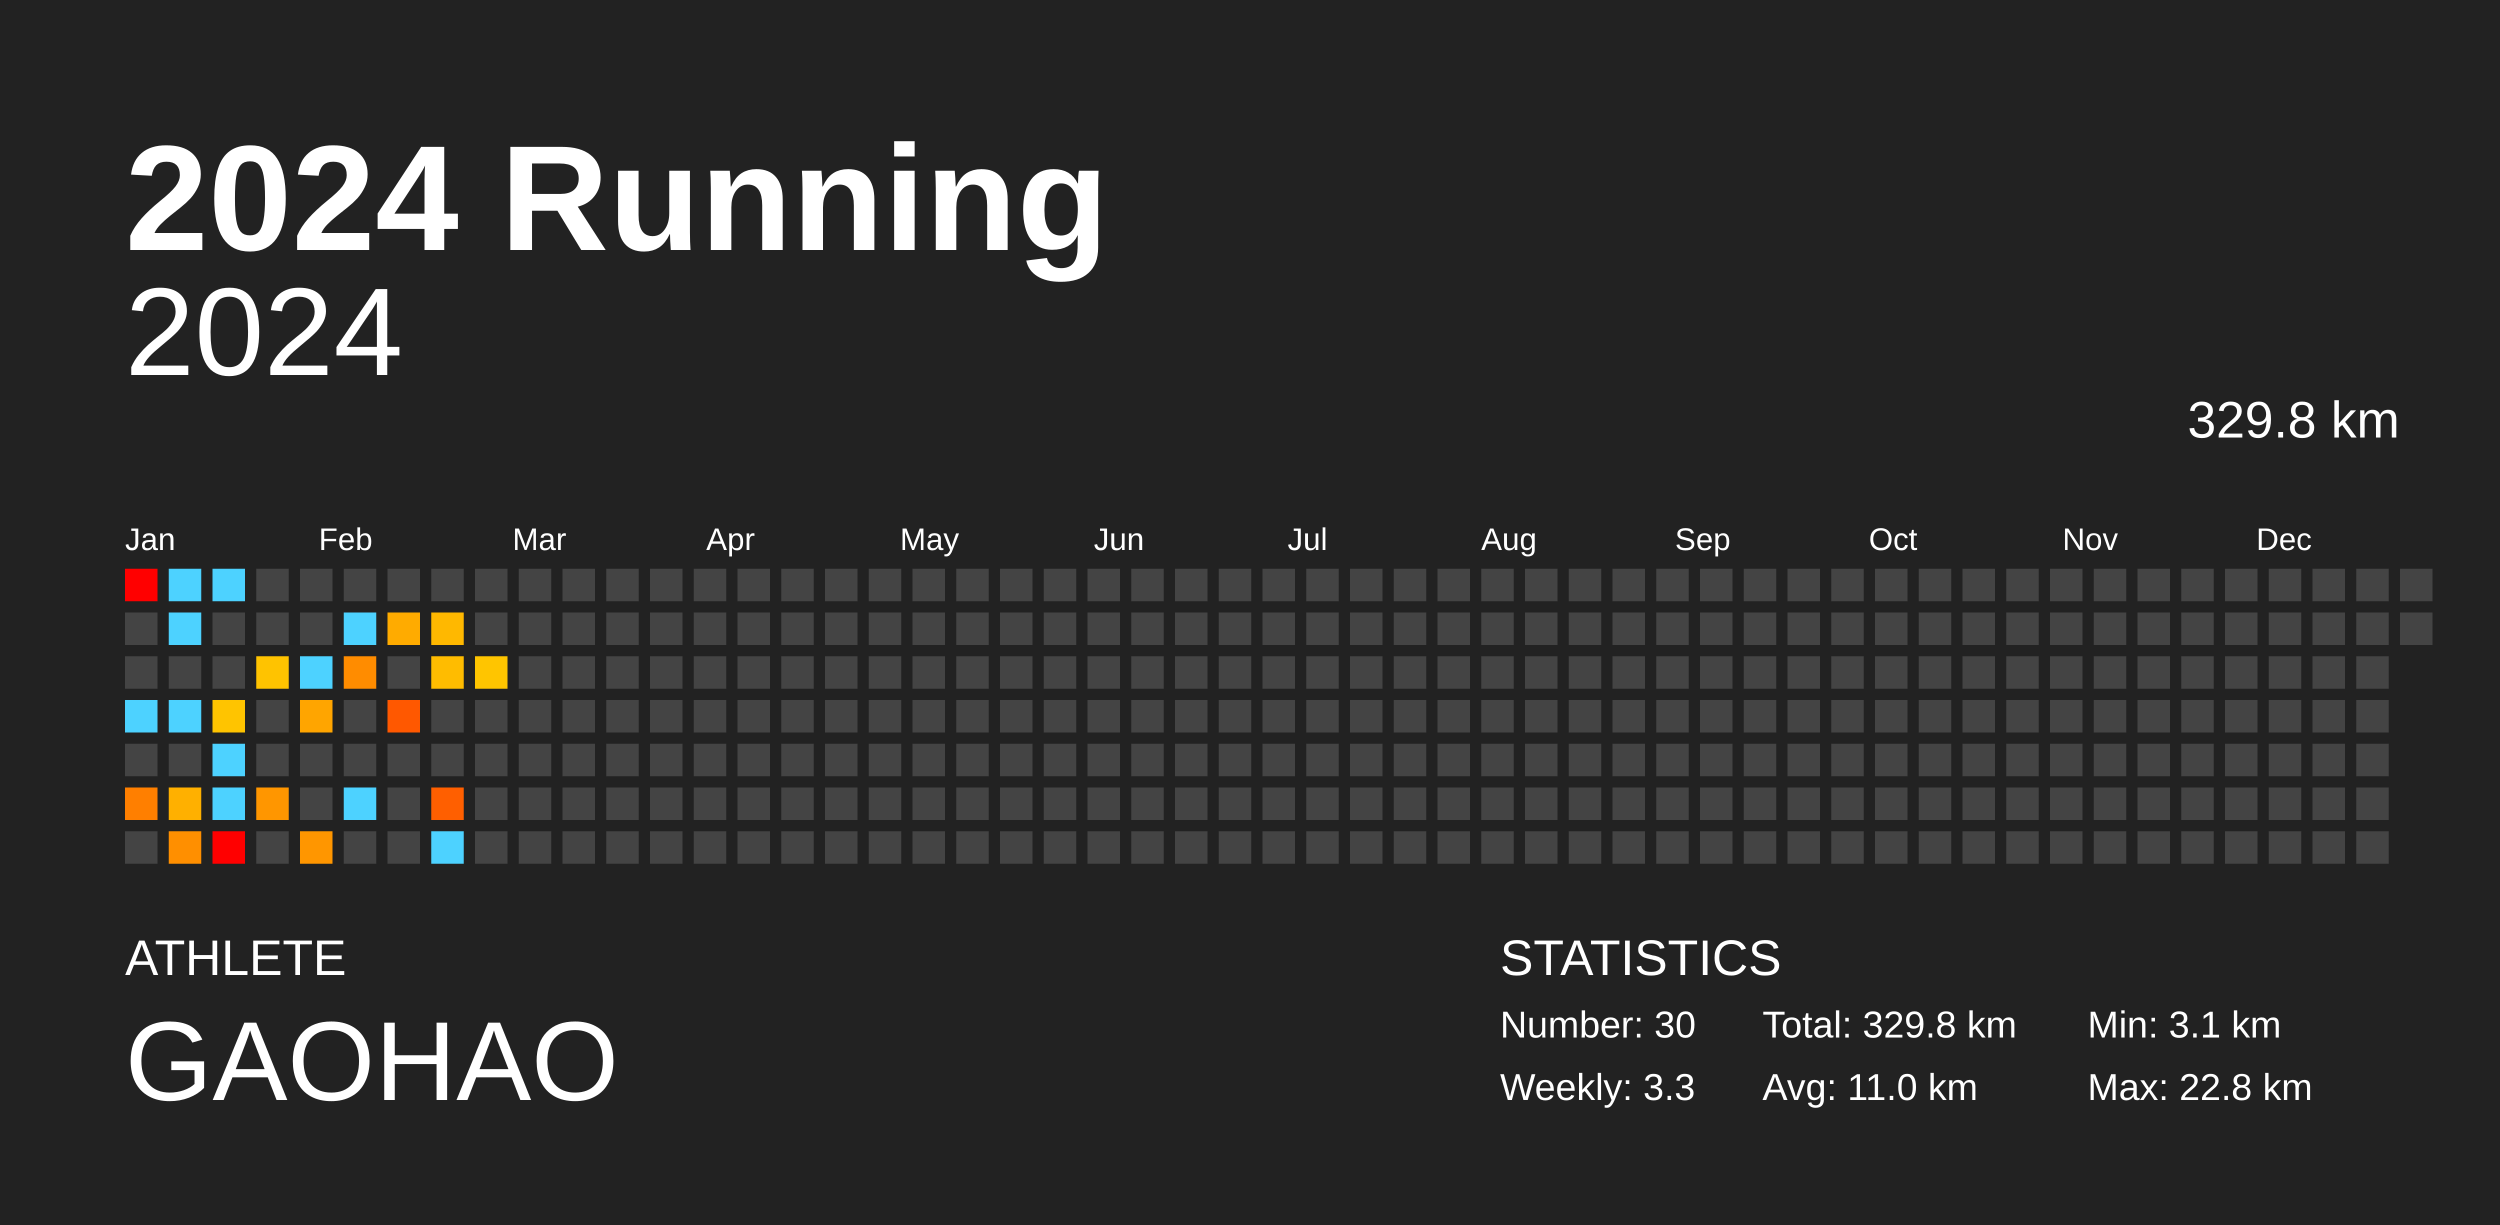
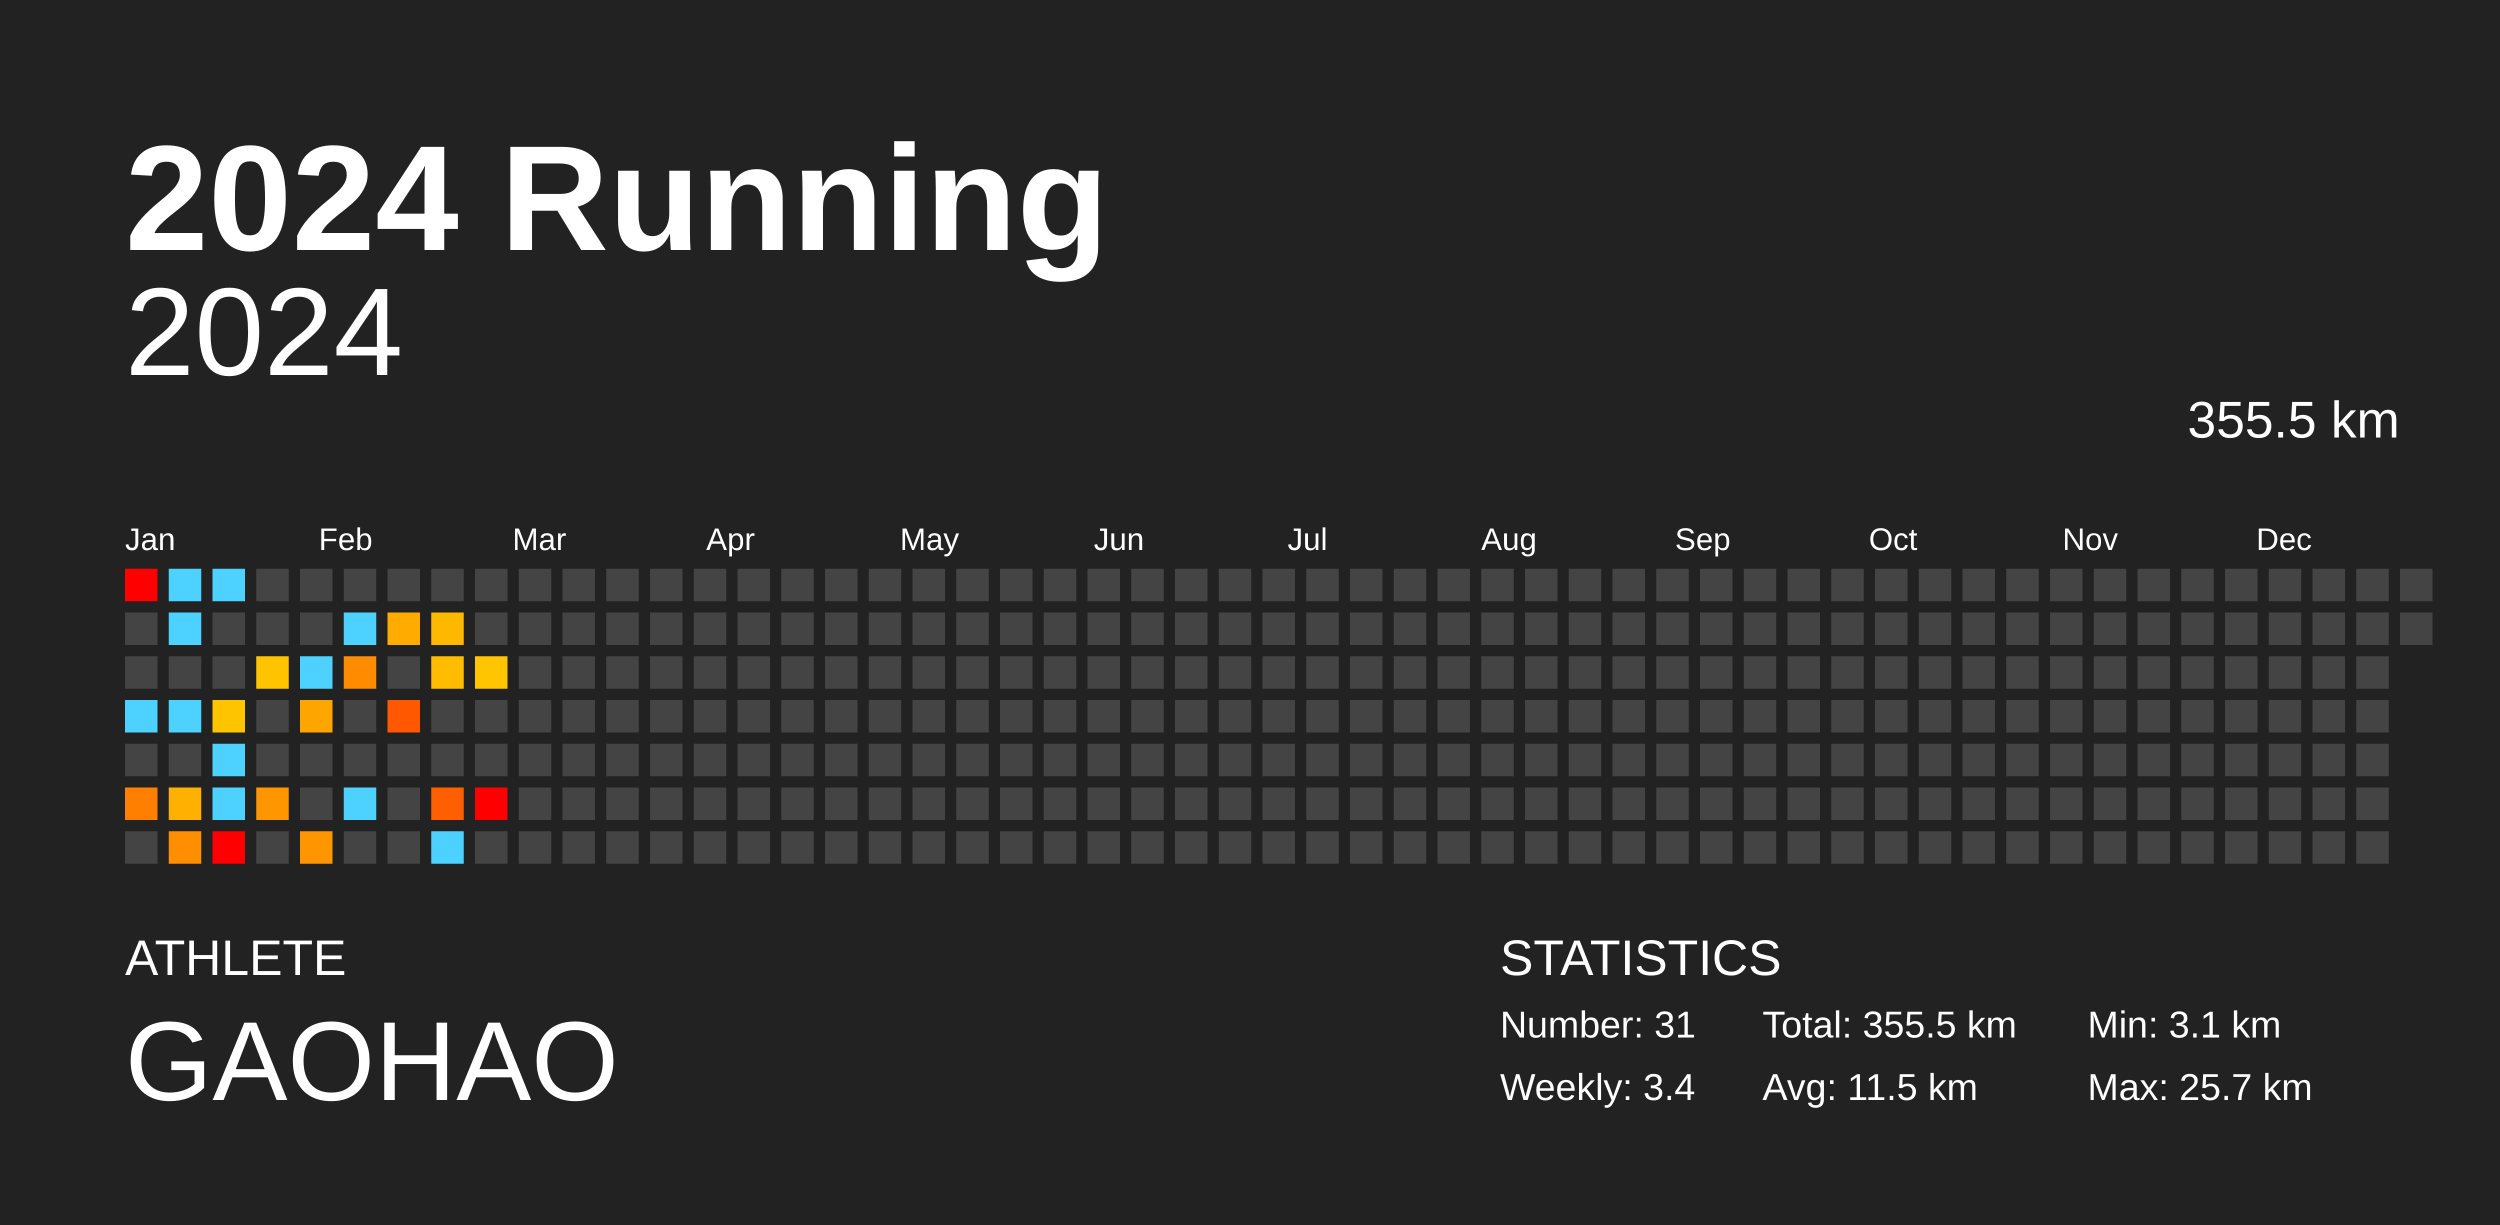
<svg xmlns="http://www.w3.org/2000/svg" baseProfile="full" height="98mm" version="1.1" viewBox="0,0,200,98" width="200mm">
  <defs />
  <rect fill="#222222" height="98" width="200" x="0" y="0" />
  <text fill="#FFFFFF" style="font-size:12px; font-family:Arial; font-weight:bold;" x="10" y="20">2024 Running</text>
  <text fill="#FFFFFF" style="font-size:4px; font-family:Arial" x="10" y="78">ATHLETE</text>
  <text fill="#FFFFFF" style="font-size:9px; font-family:Arial" x="10" y="88">GAOHAO</text>
  <text fill="#FFFFFF" style="font-size:4px; font-family:Arial" x="120" y="78">STATISTICS</text>
-   <text fill="#FFFFFF" style="font-size:3px; font-family:Arial" x="120" y="83">Number: 30</text>
-   <text fill="#FFFFFF" style="font-size:3px; font-family:Arial" x="120" y="88">Weekly: 3.3</text>
-   <text fill="#FFFFFF" style="font-size:3px; font-family:Arial" x="141" y="83">Total: 329.8 km</text>
-   <text fill="#FFFFFF" style="font-size:3px; font-family:Arial" x="141" y="88">Avg: 11.0 km</text>
+   <text fill="#FFFFFF" style="font-size:3px; font-family:Arial" x="120" y="83">Number: 31</text>
+   <text fill="#FFFFFF" style="font-size:3px; font-family:Arial" x="120" y="88">Weekly: 3.4</text>
+   <text fill="#FFFFFF" style="font-size:3px; font-family:Arial" x="141" y="83">Total: 355.5 km</text>
+   <text fill="#FFFFFF" style="font-size:3px; font-family:Arial" x="141" y="88">Avg: 11.5 km</text>
  <text fill="#FFFFFF" style="font-size:3px; font-family:Arial" x="167" y="83">Min: 3.1 km</text>
-   <text fill="#FFFFFF" style="font-size:3px; font-family:Arial" x="167" y="88">Max: 22.8 km</text>
+   <text fill="#FFFFFF" style="font-size:3px; font-family:Arial" x="167" y="88">Max: 25.7 km</text>
  <text alignment-baseline="hanging" fill="#FFFFFF" style="font-size:10.0px; font-family:Arial;" x="10" y="30">2024</text>
-   <text alignment-baseline="hanging" fill="#FFFFFF" style="font-size:4.125px; font-family:Arial;" x="175" y="35">329.8 km</text>
+   <text alignment-baseline="hanging" fill="#FFFFFF" style="font-size:4.125px; font-family:Arial;" x="175" y="35">355.5 km</text>
  <text fill="#FFFFFF" style="font-size:2.5px; font-family:Arial" x="10.0" y="44">Jan</text>
  <text fill="#FFFFFF" style="font-size:2.5px; font-family:Arial" x="25.5" y="44">Feb</text>
  <text fill="#FFFFFF" style="font-size:2.5px; font-family:Arial" x="41.0" y="44">Mar</text>
  <text fill="#FFFFFF" style="font-size:2.5px; font-family:Arial" x="56.5" y="44">Apr</text>
  <text fill="#FFFFFF" style="font-size:2.5px; font-family:Arial" x="72.0" y="44">May</text>
  <text fill="#FFFFFF" style="font-size:2.5px; font-family:Arial" x="87.5" y="44">Jun</text>
  <text fill="#FFFFFF" style="font-size:2.5px; font-family:Arial" x="103.0" y="44">Jul</text>
  <text fill="#FFFFFF" style="font-size:2.5px; font-family:Arial" x="118.5" y="44">Aug</text>
  <text fill="#FFFFFF" style="font-size:2.5px; font-family:Arial" x="134.0" y="44">Sep</text>
  <text fill="#FFFFFF" style="font-size:2.5px; font-family:Arial" x="149.5" y="44">Oct</text>
  <text fill="#FFFFFF" style="font-size:2.5px; font-family:Arial" x="165.0" y="44">Nov</text>
  <text fill="#FFFFFF" style="font-size:2.5px; font-family:Arial" x="180.5" y="44">Dec</text>
  <rect fill="red" height="2.6" width="2.6" x="10.0" y="45.5" />
  <rect fill="#444444" height="2.6" width="2.6" x="10.0" y="49.0" />
  <rect fill="#444444" height="2.6" width="2.6" x="10.0" y="52.5" />
  <rect fill="#4dd2ff" height="2.6" width="2.6" x="10.0" y="56.0" />
  <rect fill="#444444" height="2.6" width="2.6" x="10.0" y="59.5" />
  <rect fill="#ff7f00" height="2.6" width="2.6" x="10.0" y="63.0" />
  <rect fill="#444444" height="2.6" width="2.6" x="10.0" y="66.5" />
  <rect fill="#4dd2ff" height="2.6" width="2.6" x="13.5" y="45.5" />
  <rect fill="#4dd2ff" height="2.6" width="2.6" x="13.5" y="49.0" />
  <rect fill="#444444" height="2.6" width="2.6" x="13.5" y="52.5" />
  <rect fill="#4dd2ff" height="2.6" width="2.6" x="13.5" y="56.0" />
  <rect fill="#444444" height="2.6" width="2.6" x="13.5" y="59.5" />
  <rect fill="#ffb000" height="2.6" width="2.6" x="13.5" y="63.0" />
  <rect fill="#ff8f00" height="2.6" width="2.6" x="13.5" y="66.5" />
  <rect fill="#4dd2ff" height="2.6" width="2.6" x="17.0" y="45.5" />
  <rect fill="#444444" height="2.6" width="2.6" x="17.0" y="49.0" />
  <rect fill="#444444" height="2.6" width="2.6" x="17.0" y="52.5" />
  <rect fill="#ffc400" height="2.6" width="2.6" x="17.0" y="56.0" />
  <rect fill="#4dd2ff" height="2.6" width="2.6" x="17.0" y="59.5" />
  <rect fill="#4dd2ff" height="2.6" width="2.6" x="17.0" y="63.0" />
  <rect fill="red" height="2.6" width="2.6" x="17.0" y="66.5" />
  <rect fill="#444444" height="2.6" width="2.6" x="20.5" y="45.5" />
  <rect fill="#444444" height="2.6" width="2.6" x="20.5" y="49.0" />
  <rect fill="#ffc300" height="2.6" width="2.6" x="20.5" y="52.5" />
  <rect fill="#444444" height="2.6" width="2.6" x="20.5" y="56.0" />
  <rect fill="#444444" height="2.6" width="2.6" x="20.5" y="59.5" />
  <rect fill="#ff9600" height="2.6" width="2.6" x="20.5" y="63.0" />
  <rect fill="#444444" height="2.6" width="2.6" x="20.5" y="66.5" />
  <rect fill="#444444" height="2.6" width="2.6" x="24.0" y="45.5" />
  <rect fill="#444444" height="2.6" width="2.6" x="24.0" y="49.0" />
  <rect fill="#4dd2ff" height="2.6" width="2.6" x="24.0" y="52.5" />
  <rect fill="#ffa500" height="2.6" width="2.6" x="24.0" y="56.0" />
  <rect fill="#444444" height="2.6" width="2.6" x="24.0" y="59.5" />
  <rect fill="#444444" height="2.6" width="2.6" x="24.0" y="63.0" />
  <rect fill="#ff9600" height="2.6" width="2.6" x="24.0" y="66.5" />
  <rect fill="#444444" height="2.6" width="2.6" x="27.5" y="45.5" />
  <rect fill="#4dd2ff" height="2.6" width="2.6" x="27.5" y="49.0" />
  <rect fill="#ff8c00" height="2.6" width="2.6" x="27.5" y="52.5" />
  <rect fill="#444444" height="2.6" width="2.6" x="27.5" y="56.0" />
  <rect fill="#444444" height="2.6" width="2.6" x="27.5" y="59.5" />
  <rect fill="#4dd2ff" height="2.6" width="2.6" x="27.5" y="63.0" />
  <rect fill="#444444" height="2.6" width="2.6" x="27.5" y="66.5" />
  <rect fill="#444444" height="2.6" width="2.6" x="31.0" y="45.5" />
  <rect fill="#ffab00" height="2.6" width="2.6" x="31.0" y="49.0" />
  <rect fill="#444444" height="2.6" width="2.6" x="31.0" y="52.5" />
  <rect fill="#ff5800" height="2.6" width="2.6" x="31.0" y="56.0" />
  <rect fill="#444444" height="2.6" width="2.6" x="31.0" y="59.5" />
  <rect fill="#444444" height="2.6" width="2.6" x="31.0" y="63.0" />
  <rect fill="#444444" height="2.6" width="2.6" x="31.0" y="66.5" />
  <rect fill="#444444" height="2.6" width="2.6" x="34.5" y="45.5" />
  <rect fill="#ffb800" height="2.6" width="2.6" x="34.5" y="49.0" />
  <rect fill="#ffbc00" height="2.6" width="2.6" x="34.5" y="52.5" />
  <rect fill="#444444" height="2.6" width="2.6" x="34.5" y="56.0" />
  <rect fill="#444444" height="2.6" width="2.6" x="34.5" y="59.5" />
  <rect fill="#ff5f00" height="2.6" width="2.6" x="34.5" y="63.0" />
  <rect fill="#4dd2ff" height="2.6" width="2.6" x="34.5" y="66.5" />
  <rect fill="#444444" height="2.6" width="2.6" x="38.0" y="45.5" />
  <rect fill="#444444" height="2.6" width="2.6" x="38.0" y="49.0" />
  <rect fill="#ffc500" height="2.6" width="2.6" x="38.0" y="52.5" />
  <rect fill="#444444" height="2.6" width="2.6" x="38.0" y="56.0" />
  <rect fill="#444444" height="2.6" width="2.6" x="38.0" y="59.5" />
-   <rect fill="#444444" height="2.6" width="2.6" x="38.0" y="63.0" />
+   <rect fill="red" height="2.6" width="2.6" x="38.0" y="63.0" />
  <rect fill="#444444" height="2.6" width="2.6" x="38.0" y="66.5" />
  <rect fill="#444444" height="2.6" width="2.6" x="41.5" y="45.5" />
  <rect fill="#444444" height="2.6" width="2.6" x="41.5" y="49.0" />
  <rect fill="#444444" height="2.6" width="2.6" x="41.5" y="52.5" />
  <rect fill="#444444" height="2.6" width="2.6" x="41.5" y="56.0" />
  <rect fill="#444444" height="2.6" width="2.6" x="41.5" y="59.5" />
  <rect fill="#444444" height="2.6" width="2.6" x="41.5" y="63.0" />
  <rect fill="#444444" height="2.6" width="2.6" x="41.5" y="66.5" />
  <rect fill="#444444" height="2.6" width="2.6" x="45.0" y="45.5" />
  <rect fill="#444444" height="2.6" width="2.6" x="45.0" y="49.0" />
  <rect fill="#444444" height="2.6" width="2.6" x="45.0" y="52.5" />
  <rect fill="#444444" height="2.6" width="2.6" x="45.0" y="56.0" />
  <rect fill="#444444" height="2.6" width="2.6" x="45.0" y="59.5" />
  <rect fill="#444444" height="2.6" width="2.6" x="45.0" y="63.0" />
  <rect fill="#444444" height="2.6" width="2.6" x="45.0" y="66.5" />
  <rect fill="#444444" height="2.6" width="2.6" x="48.5" y="45.5" />
  <rect fill="#444444" height="2.6" width="2.6" x="48.5" y="49.0" />
  <rect fill="#444444" height="2.6" width="2.6" x="48.5" y="52.5" />
  <rect fill="#444444" height="2.6" width="2.6" x="48.5" y="56.0" />
  <rect fill="#444444" height="2.6" width="2.6" x="48.5" y="59.5" />
  <rect fill="#444444" height="2.6" width="2.6" x="48.5" y="63.0" />
  <rect fill="#444444" height="2.6" width="2.6" x="48.5" y="66.5" />
  <rect fill="#444444" height="2.6" width="2.6" x="52.0" y="45.5" />
  <rect fill="#444444" height="2.6" width="2.6" x="52.0" y="49.0" />
  <rect fill="#444444" height="2.6" width="2.6" x="52.0" y="52.5" />
  <rect fill="#444444" height="2.6" width="2.6" x="52.0" y="56.0" />
  <rect fill="#444444" height="2.6" width="2.6" x="52.0" y="59.5" />
  <rect fill="#444444" height="2.6" width="2.6" x="52.0" y="63.0" />
  <rect fill="#444444" height="2.6" width="2.6" x="52.0" y="66.5" />
  <rect fill="#444444" height="2.6" width="2.6" x="55.5" y="45.5" />
  <rect fill="#444444" height="2.6" width="2.6" x="55.5" y="49.0" />
  <rect fill="#444444" height="2.6" width="2.6" x="55.5" y="52.5" />
  <rect fill="#444444" height="2.6" width="2.6" x="55.5" y="56.0" />
  <rect fill="#444444" height="2.6" width="2.6" x="55.5" y="59.5" />
  <rect fill="#444444" height="2.6" width="2.6" x="55.5" y="63.0" />
  <rect fill="#444444" height="2.6" width="2.6" x="55.5" y="66.5" />
  <rect fill="#444444" height="2.6" width="2.6" x="59.0" y="45.5" />
  <rect fill="#444444" height="2.6" width="2.6" x="59.0" y="49.0" />
  <rect fill="#444444" height="2.6" width="2.6" x="59.0" y="52.5" />
  <rect fill="#444444" height="2.6" width="2.6" x="59.0" y="56.0" />
  <rect fill="#444444" height="2.6" width="2.6" x="59.0" y="59.5" />
  <rect fill="#444444" height="2.6" width="2.6" x="59.0" y="63.0" />
  <rect fill="#444444" height="2.6" width="2.6" x="59.0" y="66.5" />
  <rect fill="#444444" height="2.6" width="2.6" x="62.5" y="45.5" />
  <rect fill="#444444" height="2.6" width="2.6" x="62.5" y="49.0" />
  <rect fill="#444444" height="2.6" width="2.6" x="62.5" y="52.5" />
  <rect fill="#444444" height="2.6" width="2.6" x="62.5" y="56.0" />
  <rect fill="#444444" height="2.6" width="2.6" x="62.5" y="59.5" />
  <rect fill="#444444" height="2.6" width="2.6" x="62.5" y="63.0" />
  <rect fill="#444444" height="2.6" width="2.6" x="62.5" y="66.5" />
  <rect fill="#444444" height="2.6" width="2.6" x="66.0" y="45.5" />
  <rect fill="#444444" height="2.6" width="2.6" x="66.0" y="49.0" />
  <rect fill="#444444" height="2.6" width="2.6" x="66.0" y="52.5" />
  <rect fill="#444444" height="2.6" width="2.6" x="66.0" y="56.0" />
  <rect fill="#444444" height="2.6" width="2.6" x="66.0" y="59.5" />
  <rect fill="#444444" height="2.6" width="2.6" x="66.0" y="63.0" />
  <rect fill="#444444" height="2.6" width="2.6" x="66.0" y="66.5" />
  <rect fill="#444444" height="2.6" width="2.6" x="69.5" y="45.5" />
  <rect fill="#444444" height="2.6" width="2.6" x="69.5" y="49.0" />
  <rect fill="#444444" height="2.6" width="2.6" x="69.5" y="52.5" />
  <rect fill="#444444" height="2.6" width="2.6" x="69.5" y="56.0" />
  <rect fill="#444444" height="2.6" width="2.6" x="69.5" y="59.5" />
  <rect fill="#444444" height="2.6" width="2.6" x="69.5" y="63.0" />
  <rect fill="#444444" height="2.6" width="2.6" x="69.5" y="66.5" />
  <rect fill="#444444" height="2.6" width="2.6" x="73.0" y="45.5" />
  <rect fill="#444444" height="2.6" width="2.6" x="73.0" y="49.0" />
  <rect fill="#444444" height="2.6" width="2.6" x="73.0" y="52.5" />
  <rect fill="#444444" height="2.6" width="2.6" x="73.0" y="56.0" />
  <rect fill="#444444" height="2.6" width="2.6" x="73.0" y="59.5" />
  <rect fill="#444444" height="2.6" width="2.6" x="73.0" y="63.0" />
  <rect fill="#444444" height="2.6" width="2.6" x="73.0" y="66.5" />
  <rect fill="#444444" height="2.6" width="2.6" x="76.5" y="45.5" />
  <rect fill="#444444" height="2.6" width="2.6" x="76.5" y="49.0" />
  <rect fill="#444444" height="2.6" width="2.6" x="76.5" y="52.5" />
  <rect fill="#444444" height="2.6" width="2.6" x="76.5" y="56.0" />
  <rect fill="#444444" height="2.6" width="2.6" x="76.5" y="59.5" />
  <rect fill="#444444" height="2.6" width="2.6" x="76.5" y="63.0" />
  <rect fill="#444444" height="2.6" width="2.6" x="76.5" y="66.5" />
  <rect fill="#444444" height="2.6" width="2.6" x="80.0" y="45.5" />
  <rect fill="#444444" height="2.6" width="2.6" x="80.0" y="49.0" />
  <rect fill="#444444" height="2.6" width="2.6" x="80.0" y="52.5" />
  <rect fill="#444444" height="2.6" width="2.6" x="80.0" y="56.0" />
  <rect fill="#444444" height="2.6" width="2.6" x="80.0" y="59.5" />
  <rect fill="#444444" height="2.6" width="2.6" x="80.0" y="63.0" />
  <rect fill="#444444" height="2.6" width="2.6" x="80.0" y="66.5" />
  <rect fill="#444444" height="2.6" width="2.6" x="83.5" y="45.5" />
  <rect fill="#444444" height="2.6" width="2.6" x="83.5" y="49.0" />
  <rect fill="#444444" height="2.6" width="2.6" x="83.5" y="52.5" />
  <rect fill="#444444" height="2.6" width="2.6" x="83.5" y="56.0" />
  <rect fill="#444444" height="2.6" width="2.6" x="83.5" y="59.5" />
  <rect fill="#444444" height="2.6" width="2.6" x="83.5" y="63.0" />
  <rect fill="#444444" height="2.6" width="2.6" x="83.5" y="66.5" />
  <rect fill="#444444" height="2.6" width="2.6" x="87.0" y="45.5" />
  <rect fill="#444444" height="2.6" width="2.6" x="87.0" y="49.0" />
  <rect fill="#444444" height="2.6" width="2.6" x="87.0" y="52.5" />
  <rect fill="#444444" height="2.6" width="2.6" x="87.0" y="56.0" />
  <rect fill="#444444" height="2.6" width="2.6" x="87.0" y="59.5" />
  <rect fill="#444444" height="2.6" width="2.6" x="87.0" y="63.0" />
  <rect fill="#444444" height="2.6" width="2.6" x="87.0" y="66.5" />
  <rect fill="#444444" height="2.6" width="2.6" x="90.5" y="45.5" />
  <rect fill="#444444" height="2.6" width="2.6" x="90.5" y="49.0" />
  <rect fill="#444444" height="2.6" width="2.6" x="90.5" y="52.5" />
  <rect fill="#444444" height="2.6" width="2.6" x="90.5" y="56.0" />
  <rect fill="#444444" height="2.6" width="2.6" x="90.5" y="59.5" />
  <rect fill="#444444" height="2.6" width="2.6" x="90.5" y="63.0" />
  <rect fill="#444444" height="2.6" width="2.6" x="90.5" y="66.5" />
  <rect fill="#444444" height="2.6" width="2.6" x="94.0" y="45.5" />
  <rect fill="#444444" height="2.6" width="2.6" x="94.0" y="49.0" />
  <rect fill="#444444" height="2.6" width="2.6" x="94.0" y="52.5" />
  <rect fill="#444444" height="2.6" width="2.6" x="94.0" y="56.0" />
  <rect fill="#444444" height="2.6" width="2.6" x="94.0" y="59.5" />
  <rect fill="#444444" height="2.6" width="2.6" x="94.0" y="63.0" />
  <rect fill="#444444" height="2.6" width="2.6" x="94.0" y="66.5" />
  <rect fill="#444444" height="2.6" width="2.6" x="97.5" y="45.5" />
  <rect fill="#444444" height="2.6" width="2.6" x="97.5" y="49.0" />
  <rect fill="#444444" height="2.6" width="2.6" x="97.5" y="52.5" />
  <rect fill="#444444" height="2.6" width="2.6" x="97.5" y="56.0" />
  <rect fill="#444444" height="2.6" width="2.6" x="97.5" y="59.5" />
  <rect fill="#444444" height="2.6" width="2.6" x="97.5" y="63.0" />
  <rect fill="#444444" height="2.6" width="2.6" x="97.5" y="66.5" />
  <rect fill="#444444" height="2.6" width="2.6" x="101.0" y="45.5" />
  <rect fill="#444444" height="2.6" width="2.6" x="101.0" y="49.0" />
  <rect fill="#444444" height="2.6" width="2.6" x="101.0" y="52.5" />
  <rect fill="#444444" height="2.6" width="2.6" x="101.0" y="56.0" />
  <rect fill="#444444" height="2.6" width="2.6" x="101.0" y="59.5" />
  <rect fill="#444444" height="2.6" width="2.6" x="101.0" y="63.0" />
  <rect fill="#444444" height="2.6" width="2.6" x="101.0" y="66.5" />
  <rect fill="#444444" height="2.6" width="2.6" x="104.5" y="45.5" />
  <rect fill="#444444" height="2.6" width="2.6" x="104.5" y="49.0" />
  <rect fill="#444444" height="2.6" width="2.6" x="104.5" y="52.5" />
  <rect fill="#444444" height="2.6" width="2.6" x="104.5" y="56.0" />
  <rect fill="#444444" height="2.6" width="2.6" x="104.5" y="59.5" />
  <rect fill="#444444" height="2.6" width="2.6" x="104.5" y="63.0" />
  <rect fill="#444444" height="2.6" width="2.6" x="104.5" y="66.5" />
  <rect fill="#444444" height="2.6" width="2.6" x="108.0" y="45.5" />
  <rect fill="#444444" height="2.6" width="2.6" x="108.0" y="49.0" />
  <rect fill="#444444" height="2.6" width="2.6" x="108.0" y="52.5" />
  <rect fill="#444444" height="2.6" width="2.6" x="108.0" y="56.0" />
  <rect fill="#444444" height="2.6" width="2.6" x="108.0" y="59.5" />
  <rect fill="#444444" height="2.6" width="2.6" x="108.0" y="63.0" />
  <rect fill="#444444" height="2.6" width="2.6" x="108.0" y="66.5" />
  <rect fill="#444444" height="2.6" width="2.6" x="111.5" y="45.5" />
  <rect fill="#444444" height="2.6" width="2.6" x="111.5" y="49.0" />
  <rect fill="#444444" height="2.6" width="2.6" x="111.5" y="52.5" />
  <rect fill="#444444" height="2.6" width="2.6" x="111.5" y="56.0" />
  <rect fill="#444444" height="2.6" width="2.6" x="111.5" y="59.5" />
  <rect fill="#444444" height="2.6" width="2.6" x="111.5" y="63.0" />
  <rect fill="#444444" height="2.6" width="2.6" x="111.5" y="66.5" />
  <rect fill="#444444" height="2.6" width="2.6" x="115.0" y="45.5" />
  <rect fill="#444444" height="2.6" width="2.6" x="115.0" y="49.0" />
  <rect fill="#444444" height="2.6" width="2.6" x="115.0" y="52.5" />
  <rect fill="#444444" height="2.6" width="2.6" x="115.0" y="56.0" />
  <rect fill="#444444" height="2.6" width="2.6" x="115.0" y="59.5" />
  <rect fill="#444444" height="2.6" width="2.6" x="115.0" y="63.0" />
  <rect fill="#444444" height="2.6" width="2.6" x="115.0" y="66.5" />
  <rect fill="#444444" height="2.6" width="2.6" x="118.5" y="45.5" />
  <rect fill="#444444" height="2.6" width="2.6" x="118.5" y="49.0" />
  <rect fill="#444444" height="2.6" width="2.6" x="118.5" y="52.5" />
  <rect fill="#444444" height="2.6" width="2.6" x="118.5" y="56.0" />
  <rect fill="#444444" height="2.6" width="2.6" x="118.5" y="59.5" />
  <rect fill="#444444" height="2.6" width="2.6" x="118.5" y="63.0" />
  <rect fill="#444444" height="2.6" width="2.6" x="118.5" y="66.5" />
  <rect fill="#444444" height="2.6" width="2.6" x="122.0" y="45.5" />
  <rect fill="#444444" height="2.6" width="2.6" x="122.0" y="49.0" />
  <rect fill="#444444" height="2.6" width="2.6" x="122.0" y="52.5" />
  <rect fill="#444444" height="2.6" width="2.6" x="122.0" y="56.0" />
  <rect fill="#444444" height="2.6" width="2.6" x="122.0" y="59.5" />
  <rect fill="#444444" height="2.6" width="2.6" x="122.0" y="63.0" />
  <rect fill="#444444" height="2.6" width="2.6" x="122.0" y="66.5" />
  <rect fill="#444444" height="2.6" width="2.6" x="125.5" y="45.5" />
  <rect fill="#444444" height="2.6" width="2.6" x="125.5" y="49.0" />
  <rect fill="#444444" height="2.6" width="2.6" x="125.5" y="52.5" />
  <rect fill="#444444" height="2.6" width="2.6" x="125.5" y="56.0" />
  <rect fill="#444444" height="2.6" width="2.6" x="125.5" y="59.5" />
  <rect fill="#444444" height="2.6" width="2.6" x="125.5" y="63.0" />
  <rect fill="#444444" height="2.6" width="2.6" x="125.5" y="66.5" />
  <rect fill="#444444" height="2.6" width="2.6" x="129.0" y="45.5" />
  <rect fill="#444444" height="2.6" width="2.6" x="129.0" y="49.0" />
  <rect fill="#444444" height="2.6" width="2.6" x="129.0" y="52.5" />
  <rect fill="#444444" height="2.6" width="2.6" x="129.0" y="56.0" />
  <rect fill="#444444" height="2.6" width="2.6" x="129.0" y="59.5" />
  <rect fill="#444444" height="2.6" width="2.6" x="129.0" y="63.0" />
  <rect fill="#444444" height="2.6" width="2.6" x="129.0" y="66.5" />
  <rect fill="#444444" height="2.6" width="2.6" x="132.5" y="45.5" />
  <rect fill="#444444" height="2.6" width="2.6" x="132.5" y="49.0" />
  <rect fill="#444444" height="2.6" width="2.6" x="132.5" y="52.5" />
  <rect fill="#444444" height="2.6" width="2.6" x="132.5" y="56.0" />
  <rect fill="#444444" height="2.6" width="2.6" x="132.5" y="59.5" />
  <rect fill="#444444" height="2.6" width="2.6" x="132.5" y="63.0" />
  <rect fill="#444444" height="2.6" width="2.6" x="132.5" y="66.5" />
  <rect fill="#444444" height="2.6" width="2.6" x="136.0" y="45.5" />
  <rect fill="#444444" height="2.6" width="2.6" x="136.0" y="49.0" />
  <rect fill="#444444" height="2.6" width="2.6" x="136.0" y="52.5" />
  <rect fill="#444444" height="2.6" width="2.6" x="136.0" y="56.0" />
  <rect fill="#444444" height="2.6" width="2.6" x="136.0" y="59.5" />
  <rect fill="#444444" height="2.6" width="2.6" x="136.0" y="63.0" />
  <rect fill="#444444" height="2.6" width="2.6" x="136.0" y="66.5" />
  <rect fill="#444444" height="2.6" width="2.6" x="139.5" y="45.5" />
  <rect fill="#444444" height="2.6" width="2.6" x="139.5" y="49.0" />
  <rect fill="#444444" height="2.6" width="2.6" x="139.5" y="52.5" />
  <rect fill="#444444" height="2.6" width="2.6" x="139.5" y="56.0" />
  <rect fill="#444444" height="2.6" width="2.6" x="139.5" y="59.5" />
  <rect fill="#444444" height="2.6" width="2.6" x="139.5" y="63.0" />
  <rect fill="#444444" height="2.6" width="2.6" x="139.5" y="66.5" />
  <rect fill="#444444" height="2.6" width="2.6" x="143.0" y="45.5" />
  <rect fill="#444444" height="2.6" width="2.6" x="143.0" y="49.0" />
  <rect fill="#444444" height="2.6" width="2.6" x="143.0" y="52.5" />
  <rect fill="#444444" height="2.6" width="2.6" x="143.0" y="56.0" />
  <rect fill="#444444" height="2.6" width="2.6" x="143.0" y="59.5" />
  <rect fill="#444444" height="2.6" width="2.6" x="143.0" y="63.0" />
  <rect fill="#444444" height="2.6" width="2.6" x="143.0" y="66.5" />
  <rect fill="#444444" height="2.6" width="2.6" x="146.5" y="45.5" />
  <rect fill="#444444" height="2.6" width="2.6" x="146.5" y="49.0" />
  <rect fill="#444444" height="2.6" width="2.6" x="146.5" y="52.5" />
  <rect fill="#444444" height="2.6" width="2.6" x="146.5" y="56.0" />
  <rect fill="#444444" height="2.6" width="2.6" x="146.5" y="59.5" />
  <rect fill="#444444" height="2.6" width="2.6" x="146.5" y="63.0" />
  <rect fill="#444444" height="2.6" width="2.6" x="146.5" y="66.5" />
  <rect fill="#444444" height="2.6" width="2.6" x="150.0" y="45.5" />
  <rect fill="#444444" height="2.6" width="2.6" x="150.0" y="49.0" />
  <rect fill="#444444" height="2.6" width="2.6" x="150.0" y="52.5" />
  <rect fill="#444444" height="2.6" width="2.6" x="150.0" y="56.0" />
  <rect fill="#444444" height="2.6" width="2.6" x="150.0" y="59.5" />
  <rect fill="#444444" height="2.6" width="2.6" x="150.0" y="63.0" />
  <rect fill="#444444" height="2.6" width="2.6" x="150.0" y="66.5" />
  <rect fill="#444444" height="2.6" width="2.6" x="153.5" y="45.5" />
  <rect fill="#444444" height="2.6" width="2.6" x="153.5" y="49.0" />
  <rect fill="#444444" height="2.6" width="2.6" x="153.5" y="52.5" />
  <rect fill="#444444" height="2.6" width="2.6" x="153.5" y="56.0" />
  <rect fill="#444444" height="2.6" width="2.6" x="153.5" y="59.5" />
  <rect fill="#444444" height="2.6" width="2.6" x="153.5" y="63.0" />
  <rect fill="#444444" height="2.6" width="2.6" x="153.5" y="66.5" />
  <rect fill="#444444" height="2.6" width="2.6" x="157.0" y="45.5" />
  <rect fill="#444444" height="2.6" width="2.6" x="157.0" y="49.0" />
  <rect fill="#444444" height="2.6" width="2.6" x="157.0" y="52.5" />
  <rect fill="#444444" height="2.6" width="2.6" x="157.0" y="56.0" />
  <rect fill="#444444" height="2.6" width="2.6" x="157.0" y="59.5" />
  <rect fill="#444444" height="2.6" width="2.6" x="157.0" y="63.0" />
  <rect fill="#444444" height="2.6" width="2.6" x="157.0" y="66.5" />
  <rect fill="#444444" height="2.6" width="2.6" x="160.5" y="45.5" />
  <rect fill="#444444" height="2.6" width="2.6" x="160.5" y="49.0" />
  <rect fill="#444444" height="2.6" width="2.6" x="160.5" y="52.5" />
  <rect fill="#444444" height="2.6" width="2.6" x="160.5" y="56.0" />
  <rect fill="#444444" height="2.6" width="2.6" x="160.5" y="59.5" />
  <rect fill="#444444" height="2.6" width="2.6" x="160.5" y="63.0" />
  <rect fill="#444444" height="2.6" width="2.6" x="160.5" y="66.5" />
  <rect fill="#444444" height="2.6" width="2.6" x="164.0" y="45.5" />
  <rect fill="#444444" height="2.6" width="2.6" x="164.0" y="49.0" />
  <rect fill="#444444" height="2.6" width="2.6" x="164.0" y="52.5" />
  <rect fill="#444444" height="2.6" width="2.6" x="164.0" y="56.0" />
  <rect fill="#444444" height="2.6" width="2.6" x="164.0" y="59.5" />
  <rect fill="#444444" height="2.6" width="2.6" x="164.0" y="63.0" />
  <rect fill="#444444" height="2.6" width="2.6" x="164.0" y="66.5" />
  <rect fill="#444444" height="2.6" width="2.6" x="167.5" y="45.5" />
  <rect fill="#444444" height="2.6" width="2.6" x="167.5" y="49.0" />
  <rect fill="#444444" height="2.6" width="2.6" x="167.5" y="52.5" />
  <rect fill="#444444" height="2.6" width="2.6" x="167.5" y="56.0" />
  <rect fill="#444444" height="2.6" width="2.6" x="167.5" y="59.5" />
  <rect fill="#444444" height="2.6" width="2.6" x="167.5" y="63.0" />
  <rect fill="#444444" height="2.6" width="2.6" x="167.5" y="66.5" />
  <rect fill="#444444" height="2.6" width="2.6" x="171.0" y="45.5" />
  <rect fill="#444444" height="2.6" width="2.6" x="171.0" y="49.0" />
  <rect fill="#444444" height="2.6" width="2.6" x="171.0" y="52.5" />
  <rect fill="#444444" height="2.6" width="2.6" x="171.0" y="56.0" />
  <rect fill="#444444" height="2.6" width="2.6" x="171.0" y="59.5" />
  <rect fill="#444444" height="2.6" width="2.6" x="171.0" y="63.0" />
  <rect fill="#444444" height="2.6" width="2.6" x="171.0" y="66.5" />
  <rect fill="#444444" height="2.6" width="2.6" x="174.5" y="45.5" />
  <rect fill="#444444" height="2.6" width="2.6" x="174.5" y="49.0" />
  <rect fill="#444444" height="2.6" width="2.6" x="174.5" y="52.5" />
  <rect fill="#444444" height="2.6" width="2.6" x="174.5" y="56.0" />
  <rect fill="#444444" height="2.6" width="2.6" x="174.5" y="59.5" />
  <rect fill="#444444" height="2.6" width="2.6" x="174.5" y="63.0" />
  <rect fill="#444444" height="2.6" width="2.6" x="174.5" y="66.5" />
  <rect fill="#444444" height="2.6" width="2.6" x="178.0" y="45.5" />
  <rect fill="#444444" height="2.6" width="2.6" x="178.0" y="49.0" />
  <rect fill="#444444" height="2.6" width="2.6" x="178.0" y="52.5" />
  <rect fill="#444444" height="2.6" width="2.6" x="178.0" y="56.0" />
  <rect fill="#444444" height="2.6" width="2.6" x="178.0" y="59.5" />
  <rect fill="#444444" height="2.6" width="2.6" x="178.0" y="63.0" />
  <rect fill="#444444" height="2.6" width="2.6" x="178.0" y="66.5" />
  <rect fill="#444444" height="2.6" width="2.6" x="181.5" y="45.5" />
  <rect fill="#444444" height="2.6" width="2.6" x="181.5" y="49.0" />
  <rect fill="#444444" height="2.6" width="2.6" x="181.5" y="52.5" />
  <rect fill="#444444" height="2.6" width="2.6" x="181.5" y="56.0" />
  <rect fill="#444444" height="2.6" width="2.6" x="181.5" y="59.5" />
  <rect fill="#444444" height="2.6" width="2.6" x="181.5" y="63.0" />
  <rect fill="#444444" height="2.6" width="2.6" x="181.5" y="66.5" />
  <rect fill="#444444" height="2.6" width="2.6" x="185.0" y="45.5" />
  <rect fill="#444444" height="2.6" width="2.6" x="185.0" y="49.0" />
  <rect fill="#444444" height="2.6" width="2.6" x="185.0" y="52.5" />
  <rect fill="#444444" height="2.6" width="2.6" x="185.0" y="56.0" />
  <rect fill="#444444" height="2.6" width="2.6" x="185.0" y="59.5" />
  <rect fill="#444444" height="2.6" width="2.6" x="185.0" y="63.0" />
  <rect fill="#444444" height="2.6" width="2.6" x="185.0" y="66.5" />
  <rect fill="#444444" height="2.6" width="2.6" x="188.5" y="45.5" />
  <rect fill="#444444" height="2.6" width="2.6" x="188.5" y="49.0" />
  <rect fill="#444444" height="2.6" width="2.6" x="188.5" y="52.5" />
  <rect fill="#444444" height="2.6" width="2.6" x="188.5" y="56.0" />
  <rect fill="#444444" height="2.6" width="2.6" x="188.5" y="59.5" />
  <rect fill="#444444" height="2.6" width="2.6" x="188.5" y="63.0" />
  <rect fill="#444444" height="2.6" width="2.6" x="188.5" y="66.5" />
  <rect fill="#444444" height="2.6" width="2.6" x="192.0" y="45.5" />
  <rect fill="#444444" height="2.6" width="2.6" x="192.0" y="49.0" />
</svg>
